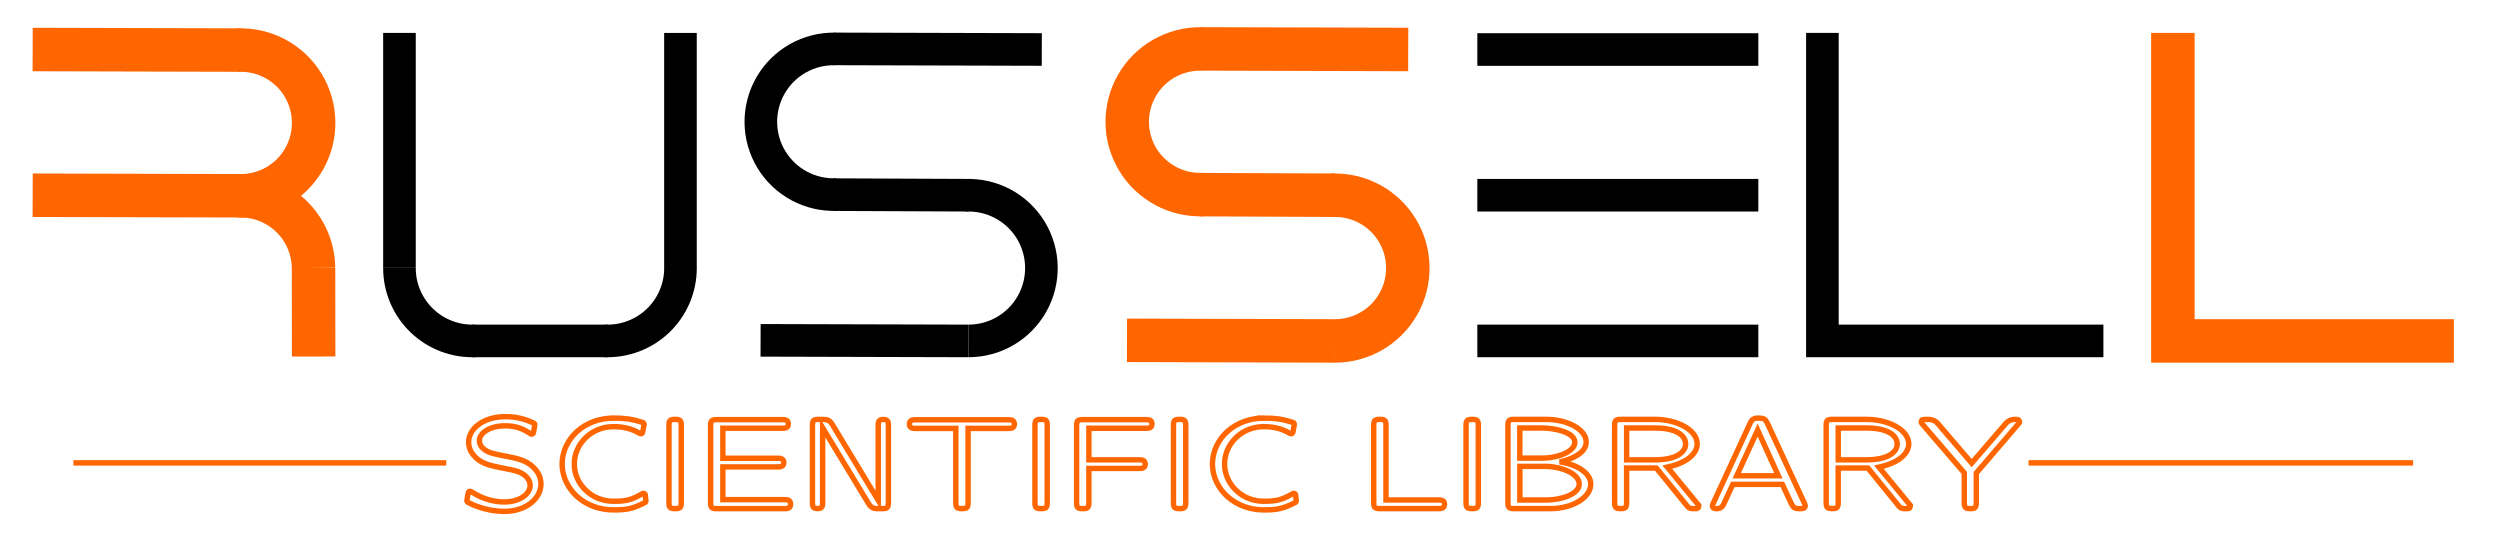
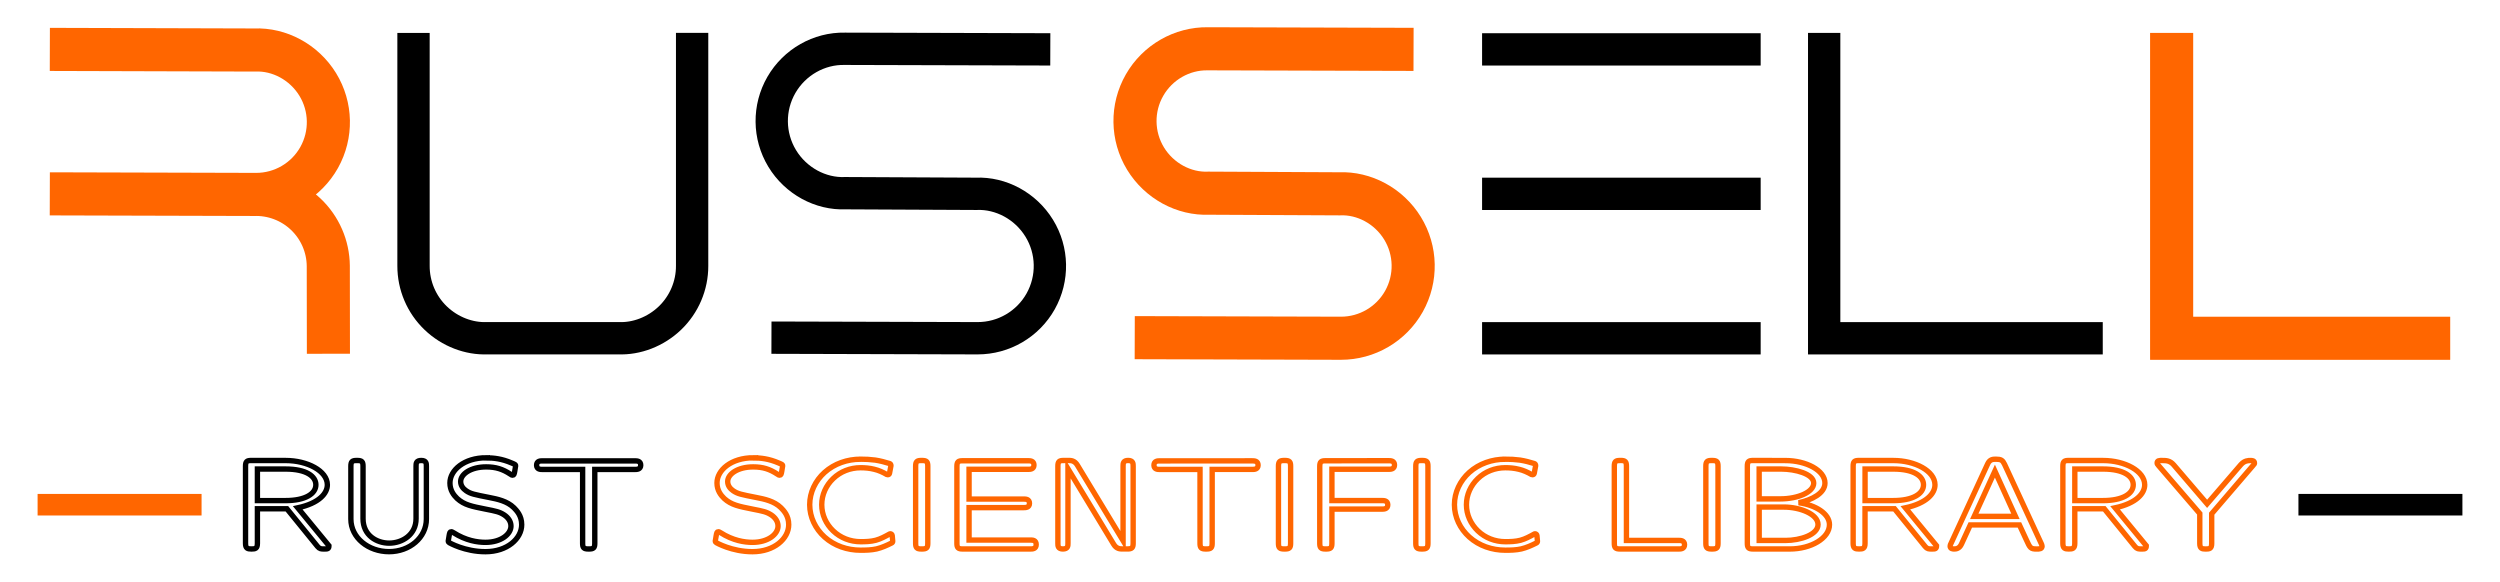
- <svg xmlns="http://www.w3.org/2000/svg" width="230pt" height="50pt" viewBox="0 0 81.139 17.639" version="1.1" id="svg5" xml:space="preserve">
+ <svg xmlns="http://www.w3.org/2000/svg" width="232pt" height="54pt" viewBox="0 0 81.844 19.05" version="1.1" id="svg5" xml:space="preserve">
  <defs id="defs2" />
-   <g id="layer1" transform="translate(-61.87186,-82.54629)">
-     <g id="g1878" transform="translate(0.5570462,1.058333)">
-       <path style="fill:none;stroke:#ff6600;stroke-width:1.411;stroke-dasharray:none" id="path778" d="m 100.364,87.802 a 2.365,2.365 0 0 1 -2.12,-1.133 2.365,2.365 0 0 1 -0.032,-2.403 2.365,2.365 0 0 1 2.088,-1.19" />
-       <path style="fill:none;stroke:#ff6600;stroke-width:1.411;stroke-dasharray:none" d="m 100.264,83.075 6.755,0.019" id="path782" />
-       <path style="fill:none;stroke:#ff6600;stroke-width:1.411;stroke-dasharray:none" d="m 100.264,87.805 4.379,0.019" id="path784" />
-       <path style="fill:none;stroke:#ff6600;stroke-width:1.411;stroke-dasharray:none" id="path786" d="m -104.543,-87.826 a 2.365,2.365 0 0 1 -2.114,-1.124 2.365,2.365 0 0 1 -0.048,-2.394 2.365,2.365 0 0 1 2.067,-1.209" transform="scale(-1)" />
-       <path style="fill:none;stroke:#ff6600;stroke-width:1.411;stroke-dasharray:none" d="m 97.892,92.534 6.751,0.019" id="path788" />
+   <g id="layer1" transform="translate(-62.92958,-83.4281)">
+     <g id="g1278" transform="translate(1.629878,0.8914056)">
+       <path id="path788" style="fill:none;stroke:#ff6600;stroke-width:1.411;stroke-dasharray:none" d="m 107.576,84.153 -6.737,-0.019 c -0.843,-0.013 -1.643,0.443 -2.07,1.19 -0.428,0.747 -0.415,1.668 0.032,2.403 0.448,0.735 1.26,1.17 2.07,1.134 l 4.279,0.021 c 0.807,-0.035 1.615,0.395 2.064,1.125 0.449,0.73 0.467,1.646 0.048,2.394 -0.419,0.748 -1.21,1.21 -2.065,1.209 l -6.749,-0.019" />
+       <path id="path798" style="fill:none;stroke:#000000;stroke-width:1.058;stroke-dasharray:none" d="m 95.684,84.153 -6.73,-0.019 c -0.837,-0.018 -1.641,0.435 -2.073,1.182 -0.431,0.747 -0.422,1.67 0.025,2.407 0.447,0.738 1.26,1.174 2.072,1.138 l 4.279,0.021 c 0.807,-0.035 1.615,0.395 2.064,1.125 0.449,0.73 0.467,1.646 0.048,2.394 -0.419,0.748 -1.21,1.21 -2.067,1.209 l -6.747,-0.019" />
+       <path id="path808" style="fill:none;stroke:#ff6600;stroke-width:1.411;stroke-dasharray:none;stroke-opacity:1" d="m 69.583,88.903 c 0.64,-0.027 1.263,0.207 1.728,0.648 0.464,0.441 0.73,1.051 0.736,1.692 l 0.004,2.875 m -9.12,-9.964 6.705,0.02 c 0.807,-0.035 1.615,0.395 2.064,1.125 0.449,0.73 0.467,1.646 0.048,2.394 -0.419,0.748 -1.21,1.21 -2.065,1.209 l -6.753,-0.019" />
+       <path id="path858" style="fill:none;stroke:#000000;stroke-width:1.058;stroke-dasharray:none" d="m 74.837,83.614 1.3e-5,7.625 c -0.002,0.646 0.26,1.264 0.726,1.711 0.465,0.447 1.094,0.685 1.689,0.659 h 4.291 c 0.595,0.026 1.223,-0.212 1.689,-0.659 0.465,-0.447 0.728,-1.066 0.726,-1.708 l 6e-6,-7.629" />
+       <g id="g1883" transform="translate(0.7857101,1.058333)">
+         <path style="fill:none;stroke:#000000;stroke-width:1.058;stroke-dasharray:none" d="m 109.034,83.095 h 9.12" id="path904" />
+         <path style="fill:none;stroke:#000000;stroke-width:1.058;stroke-dasharray:none" d="m 109.034,87.824 h 9.12" id="path906" />
+         <path style="fill:none;stroke:#000000;stroke-width:1.058;stroke-dasharray:none" d="m 109.034,92.553 h 9.12" id="path908" />
+       </g>
+       <path style="fill:none;stroke:#000000;stroke-width:1.058;stroke-dasharray:none" d="m 121.019,83.614 v 9.997 h 9.12" id="path910" />
+       <path style="fill:none;stroke:#ff6600;stroke-width:1.411;stroke-dasharray:none;stroke-opacity:1" d="m 132.394,83.614 v 9.997 h 9.12" id="path912" />
    </g>
-     <g id="g1871" transform="translate(-0.2911638,1.058333)">
-       <path style="fill:none;stroke:#000000;stroke-width:1.058;stroke-dasharray:none" id="path790" d="m 89.32,87.802 a 2.365,2.365 0 0 1 -2.122,-1.137 2.365,2.365 0 0 1 -0.025,-2.407 2.365,2.365 0 0 1 2.098,-1.182" />
-       <path style="fill:none;stroke:#000000;stroke-width:1.058;stroke-dasharray:none" d="m 89.22,83.075 6.755,0.019" id="path792" />
-       <path style="fill:none;stroke:#000000;stroke-width:1.058;stroke-dasharray:none" d="m 89.22,87.805 4.379,0.019" id="path794" />
-       <path style="fill:none;stroke:#000000;stroke-width:1.058;stroke-dasharray:none" id="path796" d="m -93.499,-87.826 a 2.365,2.365 0 0 1 -2.114,-1.124 2.365,2.365 0 0 1 -0.048,-2.394 2.365,2.365 0 0 1 2.067,-1.209" transform="scale(-1)" />
-       <path style="fill:none;stroke:#000000;stroke-width:1.058;stroke-dasharray:none" d="m 86.848,92.534 6.747,0.019" id="path798" />
-     </g>
-     <g id="g1857" transform="translate(-1.5875,1.058333)">
-       <path style="fill:none;stroke:#ff6600;stroke-width:1.411;stroke-dasharray:none;stroke-opacity:1" id="path800" d="m -71.175,-83.115 a 2.365,2.365 0 0 1 -2.114,-1.124 2.365,2.365 0 0 1 -0.048,-2.394 2.365,2.365 0 0 1 2.067,-1.209" transform="scale(-1)" />
-       <path style="fill:none;stroke:#ff6600;stroke-width:1.411;stroke-dasharray:none;stroke-opacity:1" d="M 71.274,83.113 64.519,83.095" id="path802" />
-       <path style="fill:none;stroke:#ff6600;stroke-width:1.411;stroke-dasharray:none;stroke-opacity:1" d="M 71.274,87.842 64.519,87.824" id="path804" />
-       <path style="fill:none;stroke:#ff6600;stroke-width:1.411;stroke-dasharray:none;stroke-opacity:1" id="path806" d="m -71.17,-87.844 a 2.365,2.365 0 0 1 -1.728,-0.648 2.365,2.365 0 0 1 -0.736,-1.692" transform="scale(-1)" />
-       <path style="fill:none;stroke:#ff6600;stroke-width:1.411;stroke-dasharray:none;stroke-opacity:1" d="m 73.635,90.184 0.004,2.875" id="path808" />
-     </g>
-     <g id="g1864" transform="translate(-0.925655,1.058333)">
-       <path style="fill:none;stroke:#000000;stroke-width:1.058;stroke-dasharray:none" id="path850" d="M 78.226,92.551 A 2.365,2.365 0 0 1 76.488,91.893 2.365,2.365 0 0 1 75.762,90.181" />
-       <path style="fill:none;stroke:#000000;stroke-width:1.058;stroke-dasharray:none" id="path852" d="m -82.418,92.551 a 2.365,2.365 0 0 1 -1.739,-0.658 2.365,2.365 0 0 1 -0.726,-1.711" transform="scale(-1,1)" />
-       <path style="fill:none;stroke:#000000;stroke-width:1.058;stroke-dasharray:none" d="m 78.127,92.553 h 4.391" id="path854" />
-       <path style="fill:none;stroke:#000000;stroke-width:1.058;stroke-dasharray:none" d="m 84.882,90.188 3e-6,-7.632" id="path856" />
-       <path style="fill:none;stroke:#000000;stroke-width:1.058;stroke-dasharray:none" d="m 75.762,90.181 -10e-6,-7.625" id="path858" />
-     </g>
-     <g id="g1883" transform="translate(0.7857101,1.058333)">
-       <path style="fill:none;stroke:#000000;stroke-width:1.058;stroke-dasharray:none" d="m 109.034,83.095 h 9.12" id="path904" />
-       <path style="fill:none;stroke:#000000;stroke-width:1.058;stroke-dasharray:none" d="m 109.034,87.824 h 9.12" id="path906" />
-       <path style="fill:none;stroke:#000000;stroke-width:1.058;stroke-dasharray:none" d="m 109.034,92.553 h 9.12" id="path908" />
-     </g>
-     <path style="fill:none;stroke:#000000;stroke-width:1.058;stroke-dasharray:none" d="m 121.019,83.614 v 9.997 h 9.12" id="path910" />
-     <path style="fill:none;stroke:#ff6600;stroke-width:1.411;stroke-dasharray:none;stroke-opacity:1" d="m 132.394,83.614 v 9.997 h 9.12" id="path912" />
-     <g id="g1888" transform="translate(-0.2653109,1.058333)">
-       <path id="text968" style="font-size:4.233px;fill:none;stroke:#ff6600;stroke-width:0.176;stroke-opacity:1" d="m 78.536,95.011 c -0.728,0 -1.19,0.406 -1.19,0.825 0,0.241 0.127,0.402 0.237,0.508 0.233,0.212 0.483,0.258 0.927,0.347 0.347,0.068 0.457,0.089 0.613,0.191 0.127,0.085 0.22,0.211 0.22,0.364 0,0.267 -0.326,0.533 -0.834,0.533 -0.262,0 -0.639,-0.055 -1.05,-0.317 -0.047,-0.03 -0.055,-0.029 -0.068,-0.029 -0.047,0 -0.055,0.029 -0.072,0.127 -0.004,0.03 -0.03,0.157 -0.03,0.174 0,0.034 0.022,0.051 0.03,0.055 0.009,0.004 0.508,0.296 1.19,0.296 0.711,0 1.185,-0.428 1.185,-0.885 0,-0.301 -0.169,-0.466 -0.254,-0.554 -0.224,-0.22 -0.546,-0.284 -0.8,-0.334 -0.516,-0.102 -0.61,-0.119 -0.762,-0.22 -0.106,-0.072 -0.182,-0.174 -0.182,-0.305 0,-0.237 0.322,-0.479 0.834,-0.479 0.318,0 0.541,0.072 0.791,0.237 0.047,0.034 0.055,0.034 0.072,0.034 0.047,0 0.055,-0.029 0.072,-0.127 0.004,-0.03 0.029,-0.157 0.029,-0.174 0,-0.042 -0.004,-0.047 -0.127,-0.098 -0.322,-0.14 -0.593,-0.169 -0.834,-0.169 z m 3.509,0.047 c -0.432,0 -0.855,0.144 -1.177,0.431 -0.301,0.271 -0.487,0.652 -0.487,1.058 0,0.406 0.187,0.787 0.487,1.058 0.322,0.288 0.745,0.432 1.177,0.432 0.174,0 0.356,-0.004 0.525,-0.042 0.174,-0.042 0.334,-0.114 0.495,-0.195 0.021,-0.009 0.034,-0.029 0.034,-0.055 l -0.017,-0.191 c -0.004,-0.03 -0.03,-0.055 -0.059,-0.055 -0.013,0 -0.021,0.004 -0.029,0.008 -0.144,0.08 -0.292,0.161 -0.453,0.203 -0.161,0.042 -0.33,0.047 -0.495,0.047 -0.334,0 -0.656,-0.123 -0.898,-0.356 -0.233,-0.224 -0.373,-0.529 -0.373,-0.855 0,-0.326 0.14,-0.63 0.373,-0.855 0.241,-0.233 0.563,-0.356 0.898,-0.356 0.148,0 0.3,0.013 0.449,0.051 0.144,0.034 0.284,0.097 0.415,0.174 0.009,0.004 0.017,0.004 0.029,0.004 0.03,0 0.051,-0.021 0.055,-0.047 l 0.047,-0.25 c 0,-0.038 -0.017,-0.059 -0.042,-0.068 -0.152,-0.047 -0.309,-0.089 -0.47,-0.114 -0.161,-0.021 -0.322,-0.029 -0.483,-0.029 z m 21.107,0 c -0.432,0 -0.855,0.144 -1.177,0.431 -0.301,0.271 -0.487,0.652 -0.487,1.058 0,0.406 0.186,0.787 0.487,1.058 0.322,0.288 0.745,0.432 1.177,0.432 0.174,0 0.356,-0.004 0.525,-0.042 0.174,-0.042 0.334,-0.114 0.495,-0.195 0.021,-0.009 0.034,-0.029 0.034,-0.055 l -0.017,-0.191 c -0.004,-0.03 -0.029,-0.055 -0.059,-0.055 -0.013,0 -0.021,0.004 -0.03,0.008 -0.144,0.08 -0.292,0.161 -0.453,0.203 -0.161,0.042 -0.33,0.047 -0.496,0.047 -0.334,0 -0.656,-0.123 -0.898,-0.356 -0.233,-0.224 -0.372,-0.529 -0.372,-0.855 0,-0.326 0.139,-0.63 0.372,-0.855 0.241,-0.233 0.563,-0.356 0.898,-0.356 0.148,0 0.301,0.013 0.449,0.051 0.144,0.034 0.283,0.097 0.414,0.174 0.008,0.004 0.017,0.004 0.03,0.004 0.03,0 0.051,-0.021 0.055,-0.047 l 0.046,-0.25 c 0,-0.038 -0.017,-0.059 -0.042,-0.068 -0.152,-0.047 -0.309,-0.089 -0.47,-0.114 -0.161,-0.021 -0.322,-0.029 -0.483,-0.029 z m 16.066,0 c -0.097,0 -0.203,-5.4e-5 -0.275,0.157 l -1.202,2.608 c -0.013,0.025 -0.025,0.051 -0.025,0.081 0,0.093 0.097,0.093 0.131,0.093 0.059,0 0.169,-0.004 0.241,-0.161 l 0.288,-0.627 h 1.609 l 0.22,0.474 c 0.131,0.288 0.143,0.313 0.351,0.313 0.08,0 0.17,1.15e-4 0.17,-0.093 0,-0.021 -0.017,-0.064 -0.025,-0.081 l -1.203,-2.599 c -0.064,-0.131 -0.11,-0.165 -0.279,-0.165 z m -35.183,0.042 c -0.144,0 -0.186,0.034 -0.186,0.186 v 2.523 c 0,0.144 0.034,0.186 0.186,0.186 h 0.025 c 0.144,0 0.187,-0.034 0.187,-0.186 v -2.523 c 0,-0.144 -0.034,-0.186 -0.187,-0.186 z m 4.657,0 c -0.144,0 -0.186,0.034 -0.186,0.186 v 2.523 c 0,0.085 -2.52e-4,0.186 0.165,0.186 0.165,0 0.165,-0.101 0.165,-0.186 V 95.371 l 1.494,2.468 c 0.093,0.157 0.211,0.157 0.296,0.157 h 0.157 c 0.144,0 0.187,-0.034 0.187,-0.186 v -2.523 c 0,-0.085 -2.65e-4,-0.186 -0.165,-0.186 -0.165,0 -0.165,0.101 -0.165,0.186 v 2.439 l -1.494,-2.468 c -0.093,-0.157 -0.212,-0.157 -0.297,-0.157 z m 7.222,0 c -0.144,0 -0.187,0.034 -0.187,0.186 v 2.523 c 0,0.144 0.034,0.186 0.187,0.186 h 0.025 c 0.144,0 0.186,-0.034 0.186,-0.186 v -2.523 c 0,-0.144 -0.034,-0.186 -0.186,-0.186 z m 4.496,0 c -0.144,0 -0.187,0.034 -0.187,0.186 v 2.523 c 0,0.144 0.034,0.186 0.187,0.186 h 0.025 c 0.144,0 0.186,-0.034 0.186,-0.186 v -2.523 c 0,-0.144 -0.034,-0.186 -0.186,-0.186 z m 6.498,0 c -0.144,0 -0.186,0.034 -0.186,0.186 v 2.523 c 0,0.144 0.034,0.186 0.186,0.186 h 1.927 c 0.059,0 0.186,1.73e-4 0.186,-0.14 0,-0.14 -0.127,-0.14 -0.186,-0.14 h -1.715 v -2.43 c 0,-0.144 -0.034,-0.186 -0.186,-0.186 z m 2.997,0 c -0.144,0 -0.186,0.034 -0.186,0.186 v 2.523 c 0,0.144 0.034,0.186 0.186,0.186 h 0.026 c 0.144,0 0.186,-0.034 0.186,-0.186 v -2.523 c 0,-0.144 -0.034,-0.186 -0.186,-0.186 z m 1.359,0 c -0.144,0 -0.186,0.034 -0.186,0.186 v 2.523 c 0,0.144 0.034,0.186 0.186,0.186 h 1.207 c 0.686,0 1.295,-0.351 1.295,-0.796 0,-0.356 -0.444,-0.639 -1.007,-0.72 0.428,-0.089 0.859,-0.309 0.859,-0.643 0,-0.419 -0.623,-0.736 -1.291,-0.736 z m 3.463,0 c -0.144,0 -0.186,0.034 -0.186,0.186 v 2.523 c 0,0.169 0.063,0.186 0.194,0.186 0.127,0 0.195,-0.012 0.195,-0.186 V 96.679 h 0.965 l 1.004,1.236 c 0.064,0.08 0.123,0.081 0.203,0.081 h 0.034 c 0.085,0 0.135,-1.04e-4 0.135,-0.106 L 116.251,96.649 c 0.707,-0.152 0.969,-0.478 0.969,-0.753 0,-0.457 -0.66,-0.796 -1.359,-0.796 z m 6.866,0 c -0.144,0 -0.186,0.034 -0.186,0.186 v 2.523 c 0,0.169 0.064,0.186 0.195,0.186 0.127,0 0.195,-0.012 0.195,-0.186 V 96.679 h 0.965 l 1.004,1.236 c 0.064,0.08 0.123,0.081 0.203,0.081 h 0.034 c 0.085,0 0.135,-1.04e-4 0.135,-0.106 L 123.118,96.649 c 0.707,-0.152 0.969,-0.478 0.969,-0.753 0,-0.457 -0.661,-0.796 -1.359,-0.796 z m 3.074,0 c -0.106,0 -0.174,-3.34e-4 -0.174,0.08 0,0.03 0.009,0.043 0.042,0.081 l 1.354,1.575 v 0.974 c 0,0.169 0.064,0.186 0.195,0.186 0.127,0 0.195,-0.013 0.195,-0.182 v -0.974 l 1.354,-1.579 c 0.047,-0.047 0.047,-0.055 0.047,-0.081 0,-0.08 -0.081,-0.08 -0.131,-0.08 -0.068,0 -0.195,-7.4e-5 -0.314,0.135 l -1.105,1.283 -1.092,-1.274 c -0.123,-0.144 -0.254,-0.144 -0.373,-0.144 z m -39.281,0.008 c -0.144,0 -0.186,0.034 -0.186,0.187 v 2.515 c 0,0.144 0.034,0.186 0.186,0.186 h 2.223 c 0.064,0 0.187,2.72e-4 0.187,-0.144 0,-0.148 -0.119,-0.148 -0.187,-0.148 h -2.011 V 96.641 h 1.791 c 0.059,0 0.187,-3.44e-4 0.187,-0.14 0,-0.14 -0.127,-0.14 -0.187,-0.14 h -1.791 v -0.974 h 1.939 c 0.059,0 0.186,-3.43e-4 0.186,-0.14 0,-0.14 -0.127,-0.14 -0.186,-0.14 z m 11.879,0 c -0.144,0 -0.186,0.034 -0.186,0.187 v 2.515 c 0,0.144 0.034,0.186 0.186,0.186 h 0.025 c 0.144,0 0.187,-0.034 0.187,-0.186 V 96.692 H 99.119 c 0.059,0 0.187,1.74e-4 0.187,-0.14 0,-0.14 -0.127,-0.14 -0.187,-0.14 h -1.642 v -1.024 h 1.862 c 0.059,0 0.187,-3.43e-4 0.187,-0.14 0,-0.14 -0.127,-0.14 -0.187,-0.14 z m -5.427,0.004 c -0.059,0 -0.186,3.43e-4 -0.186,0.14 0,0.14 0.127,0.14 0.186,0.14 h 1.321 v 2.417 c 0,0.144 0.034,0.186 0.186,0.186 h 0.025 c 0.144,0 0.187,-0.034 0.187,-0.186 V 95.392 h 1.317 c 0.059,0 0.186,1.74e-4 0.186,-0.14 0,-0.14 -0.127,-0.14 -0.186,-0.14 z m 19.626,0.267 h 0.724 c 0.453,0 1.062,0.157 1.062,0.461 0,0.296 -0.52,0.517 -1.092,0.517 h -0.695 z m 3.467,0 h 0.923 c 0.686,0 0.991,0.242 0.991,0.517 0,0.292 -0.343,0.516 -0.991,0.516 h -0.923 z m 6.867,0 h 0.923 c 0.686,0 0.99,0.242 0.99,0.517 0,0.292 -0.342,0.516 -0.99,0.516 h -0.923 z m -2.616,0.068 0.673,1.482 h -1.351 z m -7.717,1.177 h 0.809 c 0.525,0 1.117,0.229 1.117,0.572 0,0.334 -0.584,0.52 -1.062,0.52 h -0.864 z" />
-       <path style="fill:none;stroke:#ff6600;stroke-width:0.176;stroke-opacity:1" d="M 64.519,96.511 H 76.62" id="path1020" />
-       <path style="fill:none;stroke:#ff6600;stroke-width:0.176;stroke-opacity:1" d="m 140.456,96.511 h -12.481" id="path1022" />
+     <g id="g1409" transform="translate(0.0601456,0.2590632)">
+       <g id="g1266" transform="translate(2.456078,21.84633)">
+         <path id="text398" style="font-size:4.233px;font-family:'Latin Modern Sans Quotation';-inkscape-font-specification:'Latin Modern Sans Quotation';fill:none;stroke:#ff6600;stroke-width:0.176;stroke-dasharray:none" d="m 85.076,76.309 c -0.728,0 -1.19,0.407 -1.19,0.826 0,0.241 0.127,0.402 0.237,0.508 0.233,0.212 0.483,0.258 0.927,0.347 0.347,0.068 0.457,0.089 0.614,0.191 0.127,0.085 0.22,0.212 0.22,0.364 0,0.267 -0.326,0.533 -0.834,0.533 -0.262,0 -0.639,-0.055 -1.05,-0.318 -0.047,-0.03 -0.055,-0.029 -0.068,-0.029 -0.047,0 -0.055,0.03 -0.072,0.127 -0.004,0.03 -0.03,0.157 -0.03,0.174 0,0.034 0.022,0.051 0.03,0.055 0.009,0.004 0.508,0.297 1.189,0.297 0.711,0 1.185,-0.428 1.185,-0.885 0,-0.301 -0.169,-0.466 -0.254,-0.554 -0.224,-0.22 -0.546,-0.284 -0.8,-0.334 -0.516,-0.102 -0.609,-0.119 -0.762,-0.22 -0.106,-0.072 -0.182,-0.174 -0.182,-0.305 0,-0.237 0.321,-0.478 0.834,-0.478 0.317,0 0.542,0.072 0.792,0.237 0.047,0.034 0.055,0.034 0.072,0.034 0.047,0 0.055,-0.03 0.072,-0.127 0.004,-0.03 0.029,-0.157 0.029,-0.174 0,-0.042 -0.004,-0.046 -0.127,-0.097 -0.322,-0.14 -0.592,-0.169 -0.834,-0.169 z m 3.509,0.047 c -0.432,0 -0.855,0.144 -1.177,0.432 -0.301,0.271 -0.487,0.652 -0.487,1.058 0,0.406 0.186,0.787 0.487,1.058 0.322,0.288 0.745,0.431 1.177,0.431 0.174,0 0.356,-0.004 0.525,-0.042 0.174,-0.042 0.334,-0.114 0.495,-0.195 0.021,-0.009 0.034,-0.03 0.034,-0.055 l -0.017,-0.19 c -0.004,-0.03 -0.03,-0.055 -0.059,-0.055 -0.013,0 -0.021,0.004 -0.029,0.008 -0.144,0.08 -0.292,0.161 -0.453,0.204 -0.161,0.042 -0.33,0.047 -0.495,0.047 -0.334,0 -0.656,-0.123 -0.898,-0.356 -0.233,-0.224 -0.373,-0.529 -0.373,-0.855 0,-0.326 0.14,-0.631 0.373,-0.855 0.241,-0.233 0.563,-0.356 0.898,-0.356 0.148,0 0.3,0.013 0.449,0.051 0.144,0.034 0.284,0.097 0.415,0.174 0.009,0.004 0.017,0.004 0.029,0.004 0.03,0 0.051,-0.021 0.055,-0.047 l 0.047,-0.25 c 0,-0.038 -0.017,-0.059 -0.042,-0.068 -0.152,-0.047 -0.309,-0.089 -0.47,-0.114 -0.161,-0.021 -0.322,-0.03 -0.483,-0.03 z m 21.107,0 c -0.432,0 -0.855,0.144 -1.177,0.432 -0.301,0.271 -0.487,0.652 -0.487,1.058 0,0.406 0.186,0.787 0.487,1.058 0.322,0.288 0.745,0.431 1.177,0.431 0.174,0 0.356,-0.004 0.525,-0.042 0.174,-0.042 0.334,-0.114 0.495,-0.195 0.021,-0.009 0.034,-0.03 0.034,-0.055 l -0.017,-0.19 c -0.004,-0.03 -0.03,-0.055 -0.059,-0.055 -0.013,0 -0.021,0.004 -0.029,0.008 -0.144,0.08 -0.292,0.161 -0.453,0.204 -0.161,0.042 -0.33,0.047 -0.496,0.047 -0.334,0 -0.656,-0.123 -0.898,-0.356 -0.233,-0.224 -0.373,-0.529 -0.373,-0.855 0,-0.326 0.14,-0.631 0.373,-0.855 0.241,-0.233 0.563,-0.356 0.898,-0.356 0.148,0 0.3,0.013 0.449,0.051 0.144,0.034 0.284,0.097 0.415,0.174 0.008,0.004 0.017,0.004 0.03,0.004 0.03,0 0.051,-0.021 0.055,-0.047 l 0.046,-0.25 c 0,-0.038 -0.017,-0.059 -0.042,-0.068 -0.152,-0.047 -0.309,-0.089 -0.47,-0.114 -0.161,-0.021 -0.322,-0.03 -0.483,-0.03 z m 16.066,0 c -0.097,0 -0.203,-5.3e-5 -0.275,0.157 l -1.202,2.608 c -0.013,0.025 -0.025,0.05 -0.025,0.08 0,0.093 0.097,0.094 0.131,0.094 0.059,0 0.169,-0.005 0.241,-0.161 l 0.288,-0.626 h 1.609 l 0.22,0.474 c 0.131,0.288 0.144,0.314 0.351,0.314 0.08,0 0.17,-4.01e-4 0.17,-0.094 0,-0.021 -0.017,-0.063 -0.025,-0.08 L 126.037,76.521 c -0.064,-0.131 -0.11,-0.165 -0.279,-0.165 z m -35.183,0.042 c -0.144,0 -0.186,0.034 -0.186,0.187 v 2.523 c 0,0.144 0.034,0.187 0.186,0.187 h 0.025 c 0.144,0 0.187,-0.034 0.187,-0.187 v -2.523 c 0,-0.144 -0.034,-0.187 -0.187,-0.187 z m 4.657,0 c -0.144,0 -0.186,0.034 -0.186,0.187 v 2.523 c 0,0.085 -2.52e-4,0.187 0.165,0.187 0.165,0 0.165,-0.102 0.165,-0.187 v -2.439 l 1.494,2.468 c 0.093,0.157 0.211,0.157 0.296,0.157 h 0.157 c 0.144,0 0.187,-0.034 0.187,-0.187 v -2.523 c 0,-0.085 -2.64e-4,-0.187 -0.165,-0.187 -0.165,0 -0.165,0.102 -0.165,0.187 v 2.438 l -1.494,-2.468 c -0.093,-0.157 -0.212,-0.157 -0.297,-0.157 z m 7.222,0 c -0.144,0 -0.187,0.034 -0.187,0.187 v 2.523 c 0,0.144 0.034,0.187 0.187,0.187 h 0.025 c 0.144,0 0.186,-0.034 0.186,-0.187 v -2.523 c 0,-0.144 -0.034,-0.187 -0.186,-0.187 z m 4.496,0 c -0.144,0 -0.187,0.034 -0.187,0.187 v 2.523 c 0,0.144 0.034,0.187 0.187,0.187 h 0.025 c 0.144,0 0.186,-0.034 0.186,-0.187 v -2.523 c 0,-0.144 -0.034,-0.187 -0.186,-0.187 z m 6.498,0 c -0.144,0 -0.186,0.034 -0.186,0.187 v 2.523 c 0,0.144 0.034,0.187 0.186,0.187 h 1.927 c 0.059,0 0.186,-3.43e-4 0.186,-0.14 0,-0.14 -0.127,-0.14 -0.186,-0.14 H 113.659 V 76.584 c 0,-0.144 -0.034,-0.187 -0.186,-0.187 z m 2.997,0 c -0.144,0 -0.186,0.034 -0.186,0.187 v 2.523 c 0,0.144 0.034,0.187 0.186,0.187 h 0.025 c 0.144,0 0.187,-0.034 0.187,-0.187 v -2.523 c 0,-0.144 -0.034,-0.187 -0.187,-0.187 z m 1.359,0 c -0.144,0 -0.187,0.034 -0.187,0.187 v 2.523 c 0,0.144 0.034,0.187 0.187,0.187 h 1.207 c 0.686,0 1.295,-0.352 1.295,-0.796 0,-0.356 -0.444,-0.639 -1.007,-0.719 0.428,-0.089 0.859,-0.309 0.859,-0.643 0,-0.419 -0.623,-0.737 -1.291,-0.737 z m 3.463,0 c -0.144,0 -0.186,0.034 -0.186,0.187 v 2.523 c 0,0.169 0.063,0.187 0.194,0.187 0.127,0 0.195,-0.013 0.195,-0.187 v -1.13 h 0.965 l 1.003,1.236 c 0.064,0.08 0.123,0.081 0.204,0.081 h 0.034 c 0.085,0 0.135,-1.03e-4 0.135,-0.106 l -1.02,-1.241 c 0.707,-0.152 0.969,-0.478 0.969,-0.753 0,-0.457 -0.661,-0.796 -1.359,-0.796 z m 6.866,0 c -0.144,0 -0.186,0.034 -0.186,0.187 v 2.523 c 0,0.169 0.064,0.187 0.195,0.187 0.127,0 0.195,-0.013 0.195,-0.187 v -1.13 h 0.965 l 1.004,1.236 c 0.064,0.08 0.123,0.081 0.203,0.081 h 0.034 c 0.085,0 0.135,-1.03e-4 0.135,-0.106 l -1.021,-1.241 c 0.707,-0.152 0.969,-0.478 0.969,-0.753 0,-0.457 -0.66,-0.796 -1.359,-0.796 z m 3.074,0 c -0.106,0 -0.174,1.82e-4 -0.174,0.081 0,0.03 0.009,0.043 0.042,0.081 l 1.354,1.575 v 0.974 c 0,0.169 0.064,0.187 0.195,0.187 0.127,0 0.195,-0.013 0.195,-0.182 v -0.974 l 1.354,-1.579 c 0.047,-0.047 0.046,-0.055 0.046,-0.081 0,-0.08 -0.08,-0.081 -0.131,-0.081 -0.068,0 -0.195,-7.4e-5 -0.314,0.135 l -1.105,1.283 -1.092,-1.274 c -0.123,-0.144 -0.254,-0.144 -0.373,-0.144 z m -39.281,0.009 c -0.144,0 -0.186,0.034 -0.186,0.186 v 2.515 c 0,0.144 0.034,0.187 0.186,0.187 h 2.223 c 0.064,0 0.187,-2.44e-4 0.187,-0.144 0,-0.148 -0.119,-0.148 -0.187,-0.148 h -2.011 v -1.062 h 1.791 c 0.059,0 0.187,1.74e-4 0.187,-0.14 0,-0.14 -0.127,-0.14 -0.187,-0.14 h -1.791 v -0.974 h 1.939 c 0.059,0 0.186,1.73e-4 0.186,-0.14 0,-0.14 -0.127,-0.14 -0.186,-0.14 z m 11.879,0 c -0.144,0 -0.186,0.034 -0.186,0.186 v 2.515 c 0,0.144 0.034,0.187 0.186,0.187 h 0.025 c 0.144,0 0.187,-0.034 0.187,-0.187 v -1.118 h 1.642 c 0.059,0 0.187,1.74e-4 0.187,-0.14 0,-0.14 -0.127,-0.14 -0.187,-0.14 h -1.642 v -1.025 h 1.862 c 0.059,0 0.187,1.73e-4 0.187,-0.14 0,-0.14 -0.127,-0.14 -0.187,-0.14 z m -5.427,0.004 c -0.059,0 -0.187,-1.73e-4 -0.187,0.14 0,0.14 0.127,0.14 0.187,0.14 h 1.321 v 2.417 c 0,0.144 0.034,0.187 0.186,0.187 h 0.025 c 0.144,0 0.187,-0.034 0.187,-0.187 V 76.69 h 1.317 c 0.059,0 0.186,1.73e-4 0.186,-0.14 0,-0.14 -0.127,-0.14 -0.186,-0.14 z m 19.626,0.267 h 0.724 c 0.453,0 1.062,0.157 1.062,0.461 0,0.296 -0.521,0.516 -1.092,0.516 h -0.694 z m 3.467,0 h 0.923 c 0.686,0 0.991,0.241 0.991,0.516 0,0.292 -0.343,0.517 -0.991,0.517 h -0.923 z m 6.867,0 h 0.922 c 0.686,0 0.991,0.241 0.991,0.516 0,0.292 -0.343,0.517 -0.991,0.517 h -0.922 z m -2.616,0.068 0.673,1.482 h -1.35 z m -7.717,1.177 h 0.809 c 0.525,0 1.117,0.229 1.117,0.572 0,0.334 -0.584,0.521 -1.062,0.521 h -0.864 z" />
+         <path d="m 76.333,76.309 c -0.728,0 -1.19,0.407 -1.19,0.826 0,0.241 0.127,0.402 0.237,0.508 0.233,0.212 0.483,0.258 0.927,0.347 0.347,0.068 0.457,0.089 0.614,0.191 0.127,0.085 0.22,0.212 0.22,0.364 0,0.267 -0.326,0.533 -0.834,0.533 -0.262,0 -0.639,-0.055 -1.05,-0.318 -0.047,-0.03 -0.056,-0.029 -0.068,-0.029 -0.047,0 -0.055,0.03 -0.072,0.127 -0.004,0.03 -0.029,0.157 -0.029,0.174 0,0.034 0.021,0.051 0.029,0.055 0.009,0.004 0.508,0.297 1.19,0.297 0.711,0 1.185,-0.428 1.185,-0.885 0,-0.301 -0.17,-0.466 -0.254,-0.554 -0.224,-0.22 -0.546,-0.284 -0.8,-0.334 -0.516,-0.102 -0.609,-0.119 -0.762,-0.22 -0.106,-0.072 -0.182,-0.174 -0.182,-0.305 0,-0.237 0.322,-0.478 0.834,-0.478 0.318,0 0.542,0.072 0.792,0.237 0.047,0.034 0.055,0.034 0.072,0.034 0.047,0 0.055,-0.03 0.072,-0.127 0.004,-0.03 0.029,-0.157 0.029,-0.174 0,-0.042 -0.004,-0.046 -0.127,-0.097 -0.322,-0.14 -0.593,-0.169 -0.834,-0.169 z m -7.696,0.089 c -0.144,0 -0.186,0.034 -0.186,0.187 v 2.523 c 0,0.169 0.064,0.187 0.195,0.187 0.127,0 0.194,-0.013 0.194,-0.187 v -1.13 h 0.965 l 1.004,1.236 c 0.064,0.08 0.123,0.081 0.203,0.081 h 0.034 c 0.085,0 0.136,-1.03e-4 0.136,-0.106 l -1.021,-1.241 c 0.707,-0.152 0.969,-0.478 0.969,-0.753 0,-0.457 -0.66,-0.796 -1.359,-0.796 z m 3.45,0 c -0.144,0 -0.187,0.034 -0.187,0.187 v 1.731 c 0,0.614 0.576,1.067 1.249,1.067 0.673,0 1.223,-0.462 1.223,-1.067 v -1.731 c 0,-0.089 3.52e-4,-0.187 -0.169,-0.187 -0.169,0 -0.169,0.098 -0.169,0.187 v 1.719 c 0,0.525 -0.453,0.8 -0.881,0.8 -0.406,0 -0.855,-0.254 -0.855,-0.8 v -1.719 c 0,-0.144 -0.034,-0.187 -0.186,-0.187 z m 6.079,0.013 c -0.059,0 -0.186,-1.73e-4 -0.186,0.14 0,0.14 0.127,0.14 0.186,0.14 h 1.321 v 2.417 c 0,0.144 0.034,0.187 0.187,0.187 h 0.025 c 0.144,0 0.186,-0.034 0.186,-0.187 v -2.417 h 1.317 c 0.059,0 0.187,1.73e-4 0.187,-0.14 0,-0.14 -0.127,-0.14 -0.187,-0.14 z m -9.326,0.267 h 0.923 c 0.686,0 0.991,0.241 0.991,0.516 0,0.292 -0.343,0.517 -0.991,0.517 h -0.923 z" style="font-size:4.233px;font-family:'Latin Modern Sans Quotation';-inkscape-font-specification:'Latin Modern Sans Quotation';fill:none;stroke:#000000;stroke-width:0.176;stroke-dasharray:none" id="path1215" />
+       </g>
+       <path style="fill:#000000;stroke:#000000;stroke-width:0.706;stroke-dasharray:none" d="m 138.115,99.692 h 5.368" id="path1388" />
+       <path style="fill:#000000;stroke:#ff6600;stroke-width:0.706;stroke-dasharray:none" d="m 64.1,99.692 h 5.368" id="path1390" />
    </g>
  </g>
</svg>
